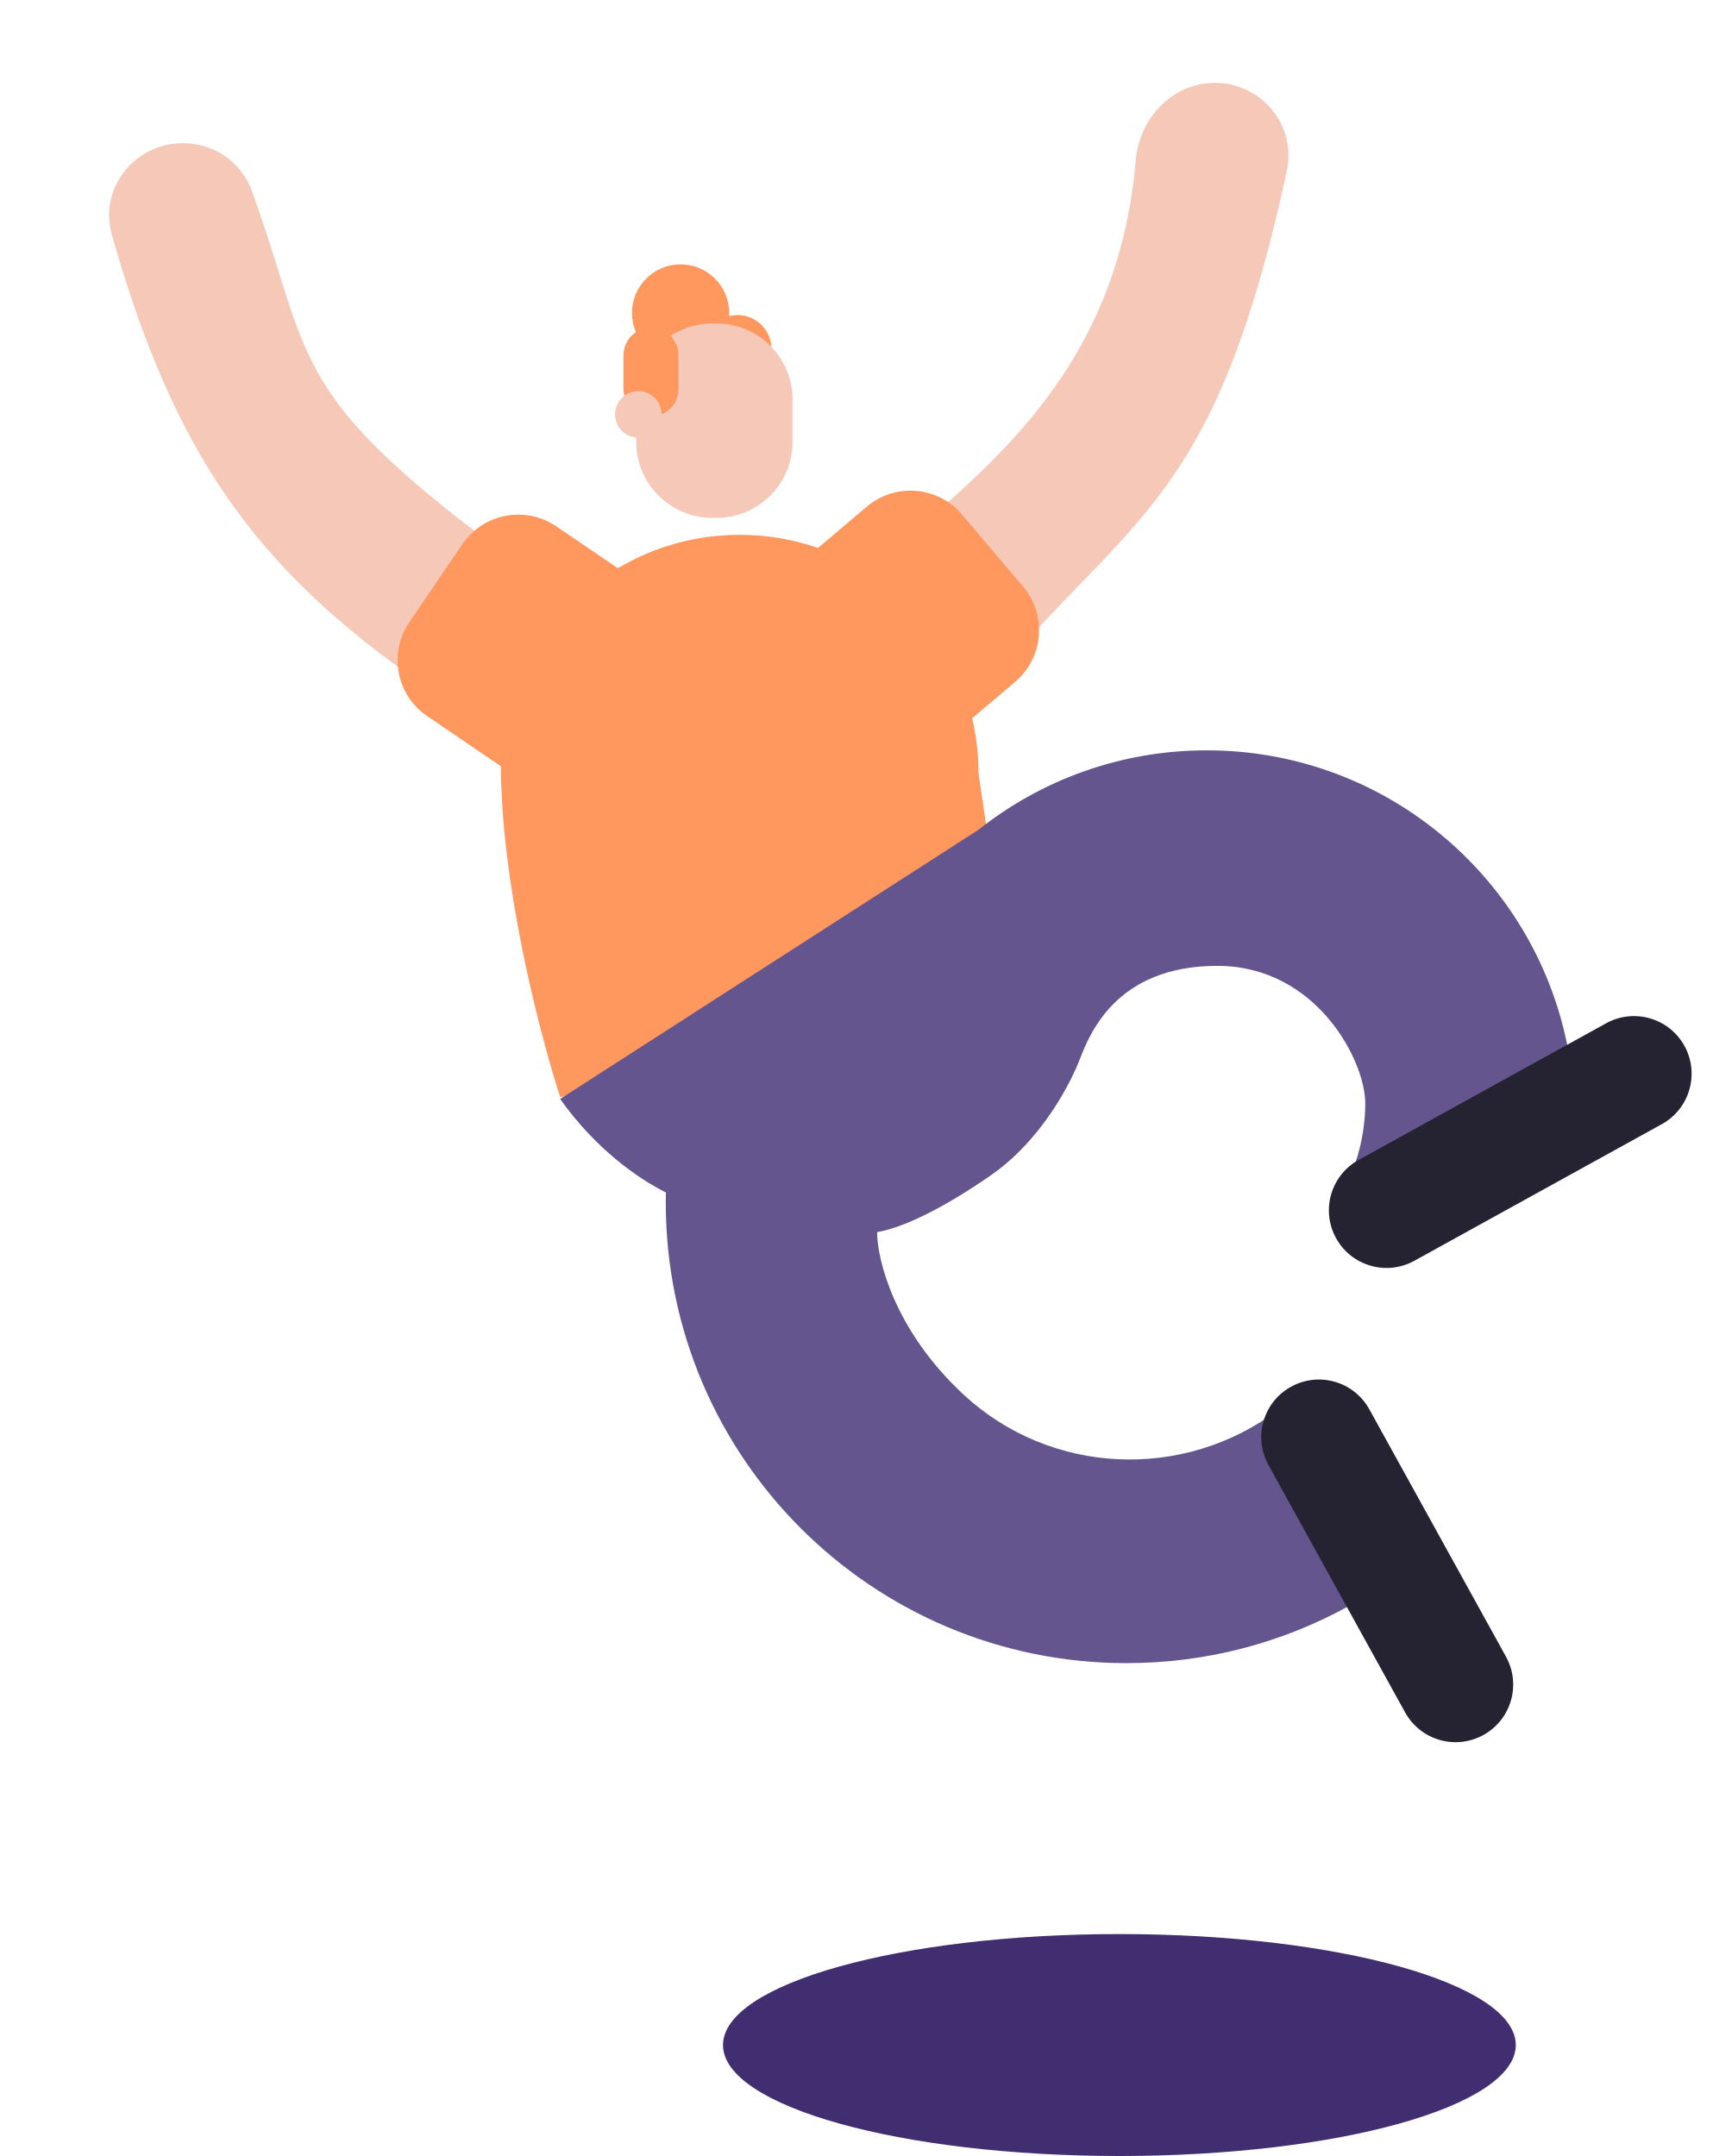
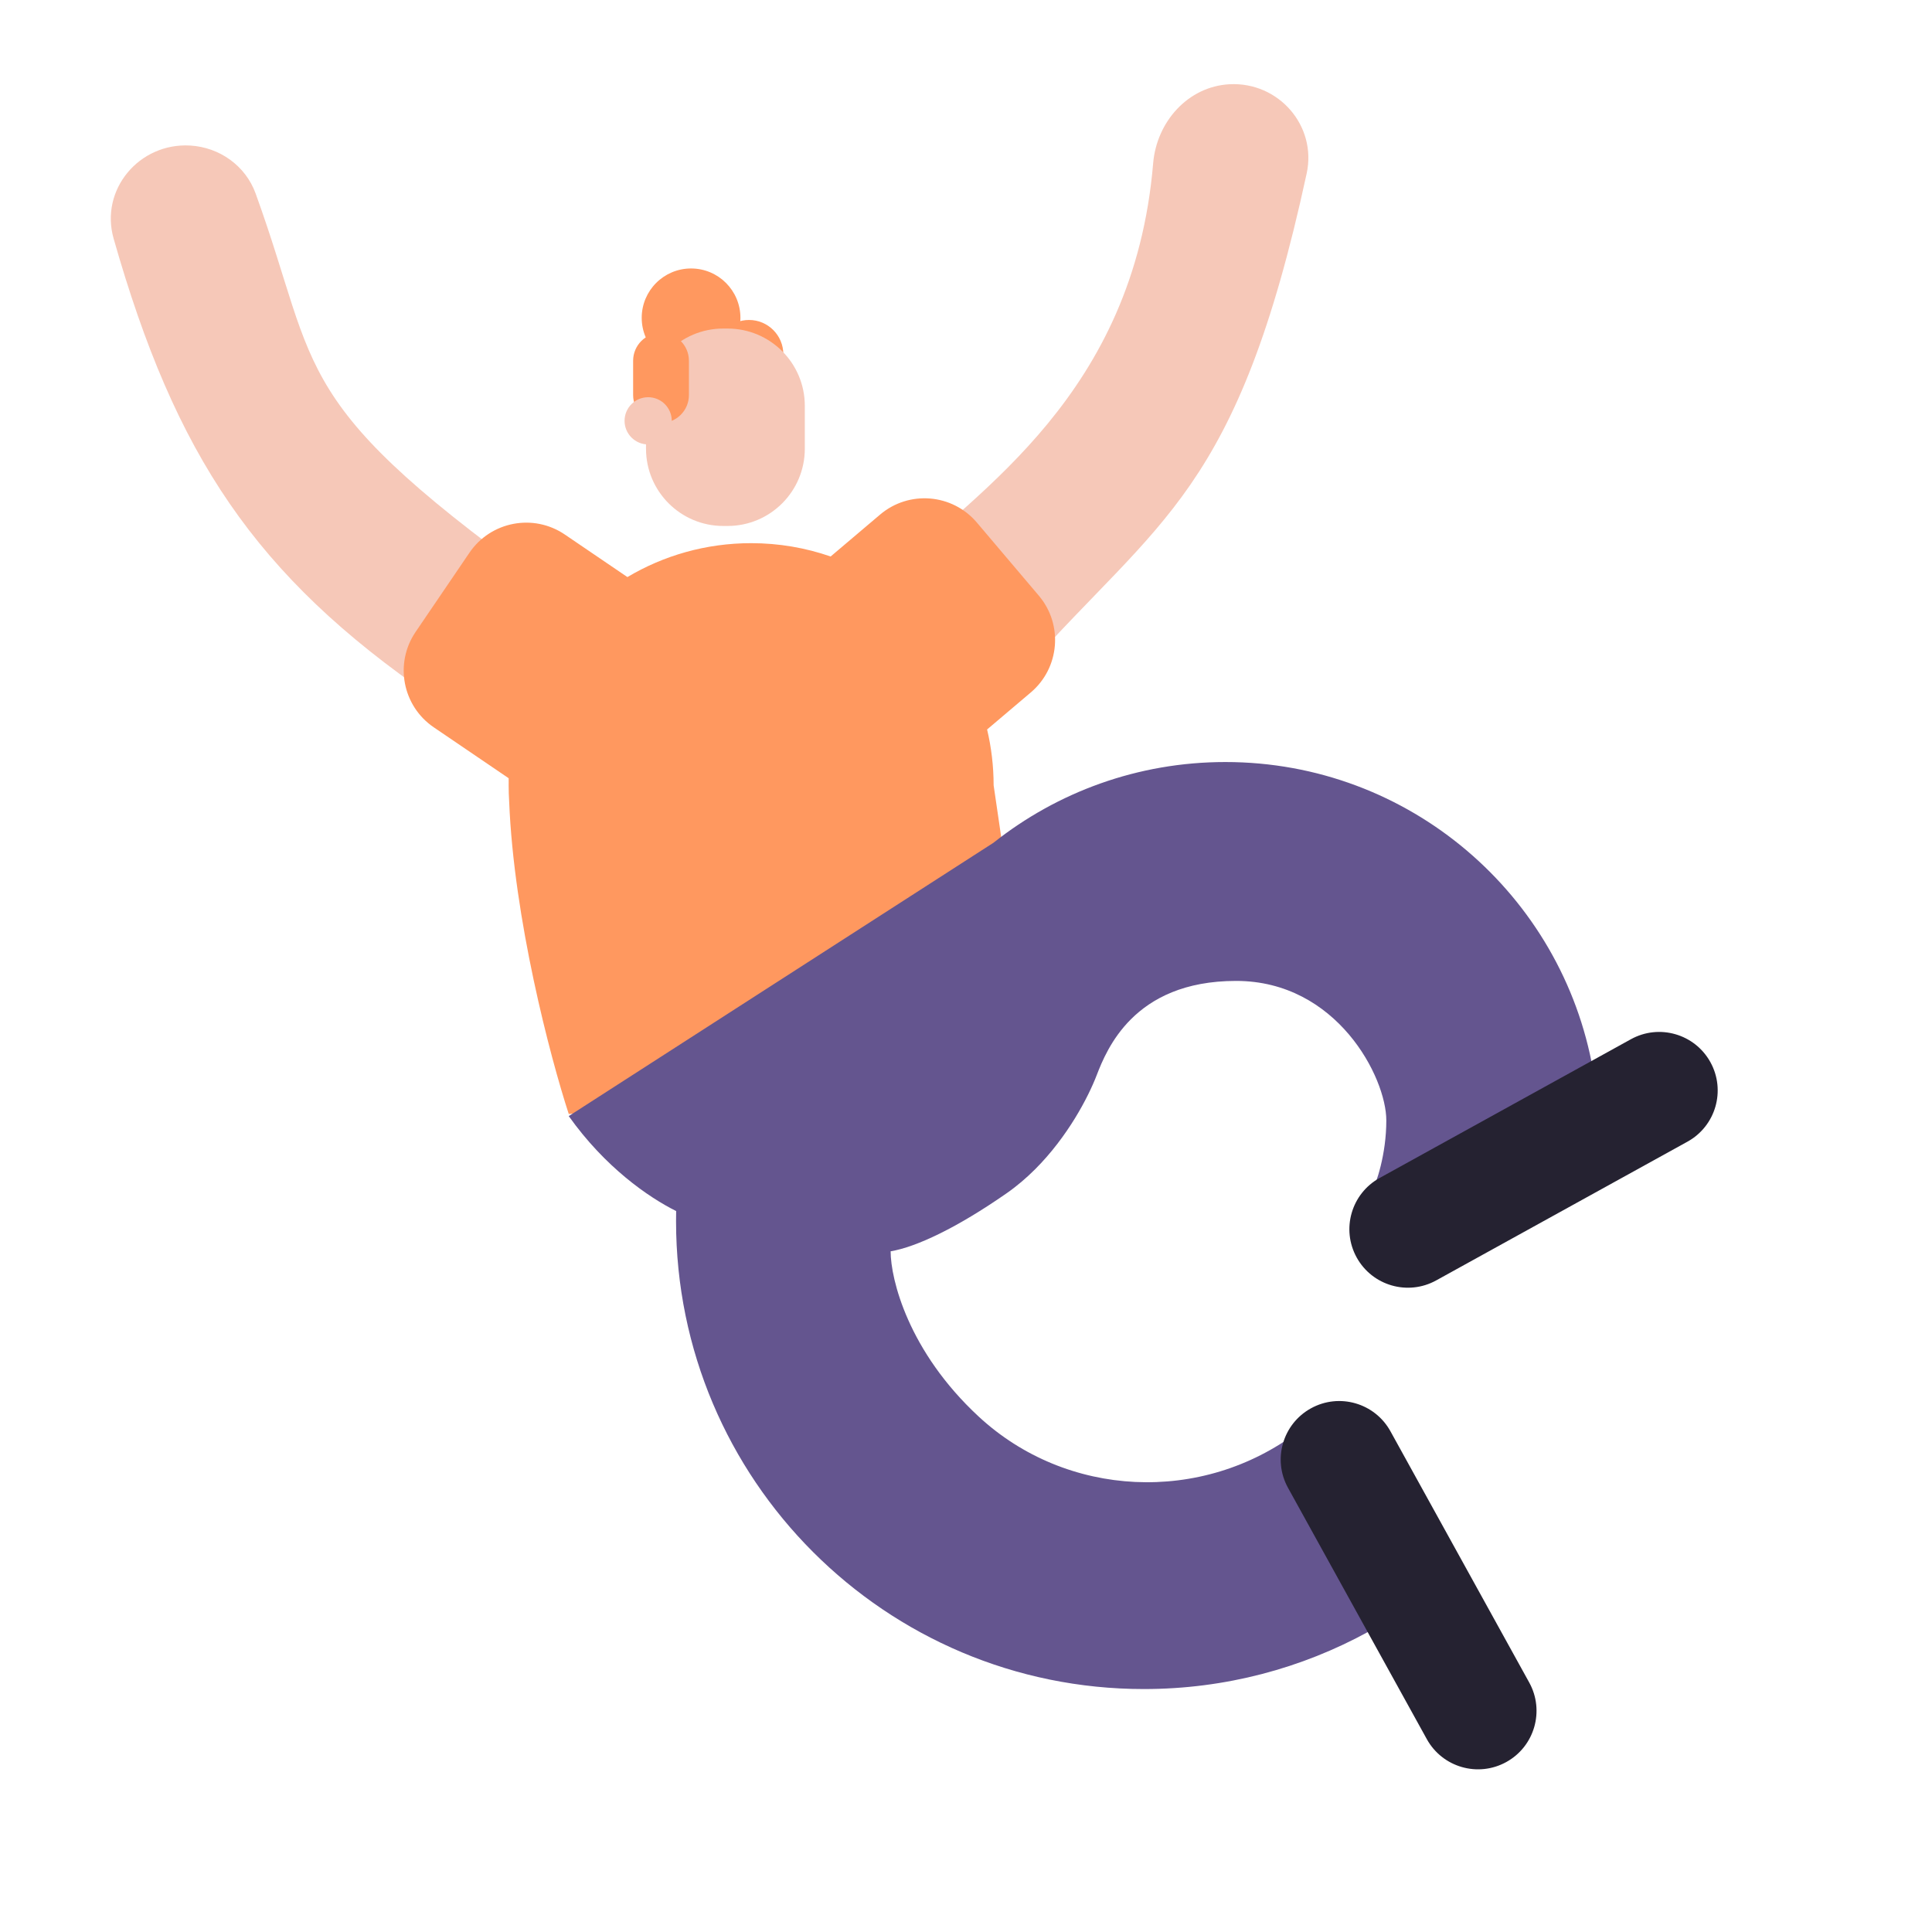
- <svg xmlns="http://www.w3.org/2000/svg" width="270" height="340" viewBox="0 0 270 340" fill="none">
+ <svg xmlns="http://www.w3.org/2000/svg" width="300" height="300" viewBox="0 0 300 300" fill="none">
  <path d="M17.646 37.059C15.476 29.445 21.616 22.148 29.519 22.599C34.087 22.86 38.131 25.738 39.69 30.039C49.945 58.314 44.306 62.359 87.102 92.734C133.205 125.456 98.449 129.755 67.058 108.212C39.591 89.362 27.227 70.678 17.646 37.059Z" fill="#F6C8B8" />
  <path d="M202.9 26.935C204.507 19.506 198.513 12.682 190.923 13.082C184.474 13.422 179.603 18.909 179.062 25.344C176.047 61.255 151.697 76.241 139.298 88.336C125.635 101.663 136.733 129.288 159.342 103.814C180.075 80.454 192.163 76.554 202.9 26.935Z" fill="#F6C8B8" />
  <path fill-rule="evenodd" clip-rule="evenodd" d="M151.69 81.145C147.883 76.652 141.155 76.096 136.662 79.903L128.981 86.412C125.114 85.07 120.961 84.342 116.638 84.342C109.619 84.342 103.048 86.262 97.423 89.607L87.709 83.003C82.839 79.692 76.207 80.956 72.896 85.826L64.534 98.125C61.223 102.995 62.487 109.627 67.357 112.938L78.984 120.843C78.985 121.05 78.986 121.257 78.988 121.464C78.985 121.641 78.984 121.818 78.984 121.995C78.984 122.807 79.01 123.613 79.061 124.413C79.78 142.63 85.406 164.047 88.314 172.978L124.635 170.312L141.929 149.891C144.382 147.665 146.541 145.12 148.34 142.32L155.957 133.325L154.291 121.94C154.287 118.957 153.936 116.055 153.276 113.273L160.064 107.52C164.557 103.713 165.113 96.984 161.306 92.491L151.69 81.145Z" fill="#FF985F" />
  <path fill-rule="evenodd" clip-rule="evenodd" d="M247.255 165.978L247.38 166.212C242.603 139.004 218.854 118.328 190.277 118.328C176.67 118.328 164.158 123.015 154.268 130.862L88.316 173.306C93.959 181.247 100.652 185.885 104.993 188.053C104.982 188.578 104.977 189.105 104.977 189.633C104.977 229.752 137.499 262.275 177.618 262.275C190.263 262.275 202.153 259.044 212.509 253.362L204.428 232.548C206.883 231.932 209.276 231.16 211.596 230.242L206.22 219.094L201.609 222.288V222.287L201.608 222.288C186.613 233.617 165.621 232.618 151.959 219.955C141.032 209.828 138.298 198.635 138.297 194.301C142.296 193.633 148.625 190.635 156.287 185.305C157.9 184.182 159.381 182.912 160.729 181.566C165.784 176.516 168.97 170.395 170.286 166.974C171.096 164.867 172.538 161.34 175.607 158.274C178.848 155.038 183.902 152.316 191.941 152.316C207.602 152.316 215.266 167.311 215.266 173.975C215.266 179.307 213.711 183.75 212.933 185.305L247.255 165.978Z" fill="#64558F" />
  <circle cx="107.309" cy="49.352" r="7.664" fill="#FF985F" />
  <circle cx="116.304" cy="55.015" r="5.331" fill="#FF985F" />
  <rect x="100.312" y="51.016" width="24.658" height="30.656" rx="11.996" fill="#F6C8B8" />
  <rect x="98.312" y="51.684" width="8.664" height="13.995" rx="4.332" fill="#FF985F" />
  <circle cx="100.646" cy="65.345" r="3.665" fill="#F6C8B8" />
  <rect x="195.609" y="223.078" width="18.17" height="62.743" rx="9.085" transform="rotate(-28.9145 195.609 223.078)" fill="#252231" />
  <rect x="261.199" y="156.98" width="18.17" height="62.743" rx="9.085" transform="rotate(61.0948 261.199 156.98)" fill="#252231" />
  <ellipse cx="176.5" cy="322.5" rx="62.5" ry="17.5" fill="#402E71" />
</svg>
